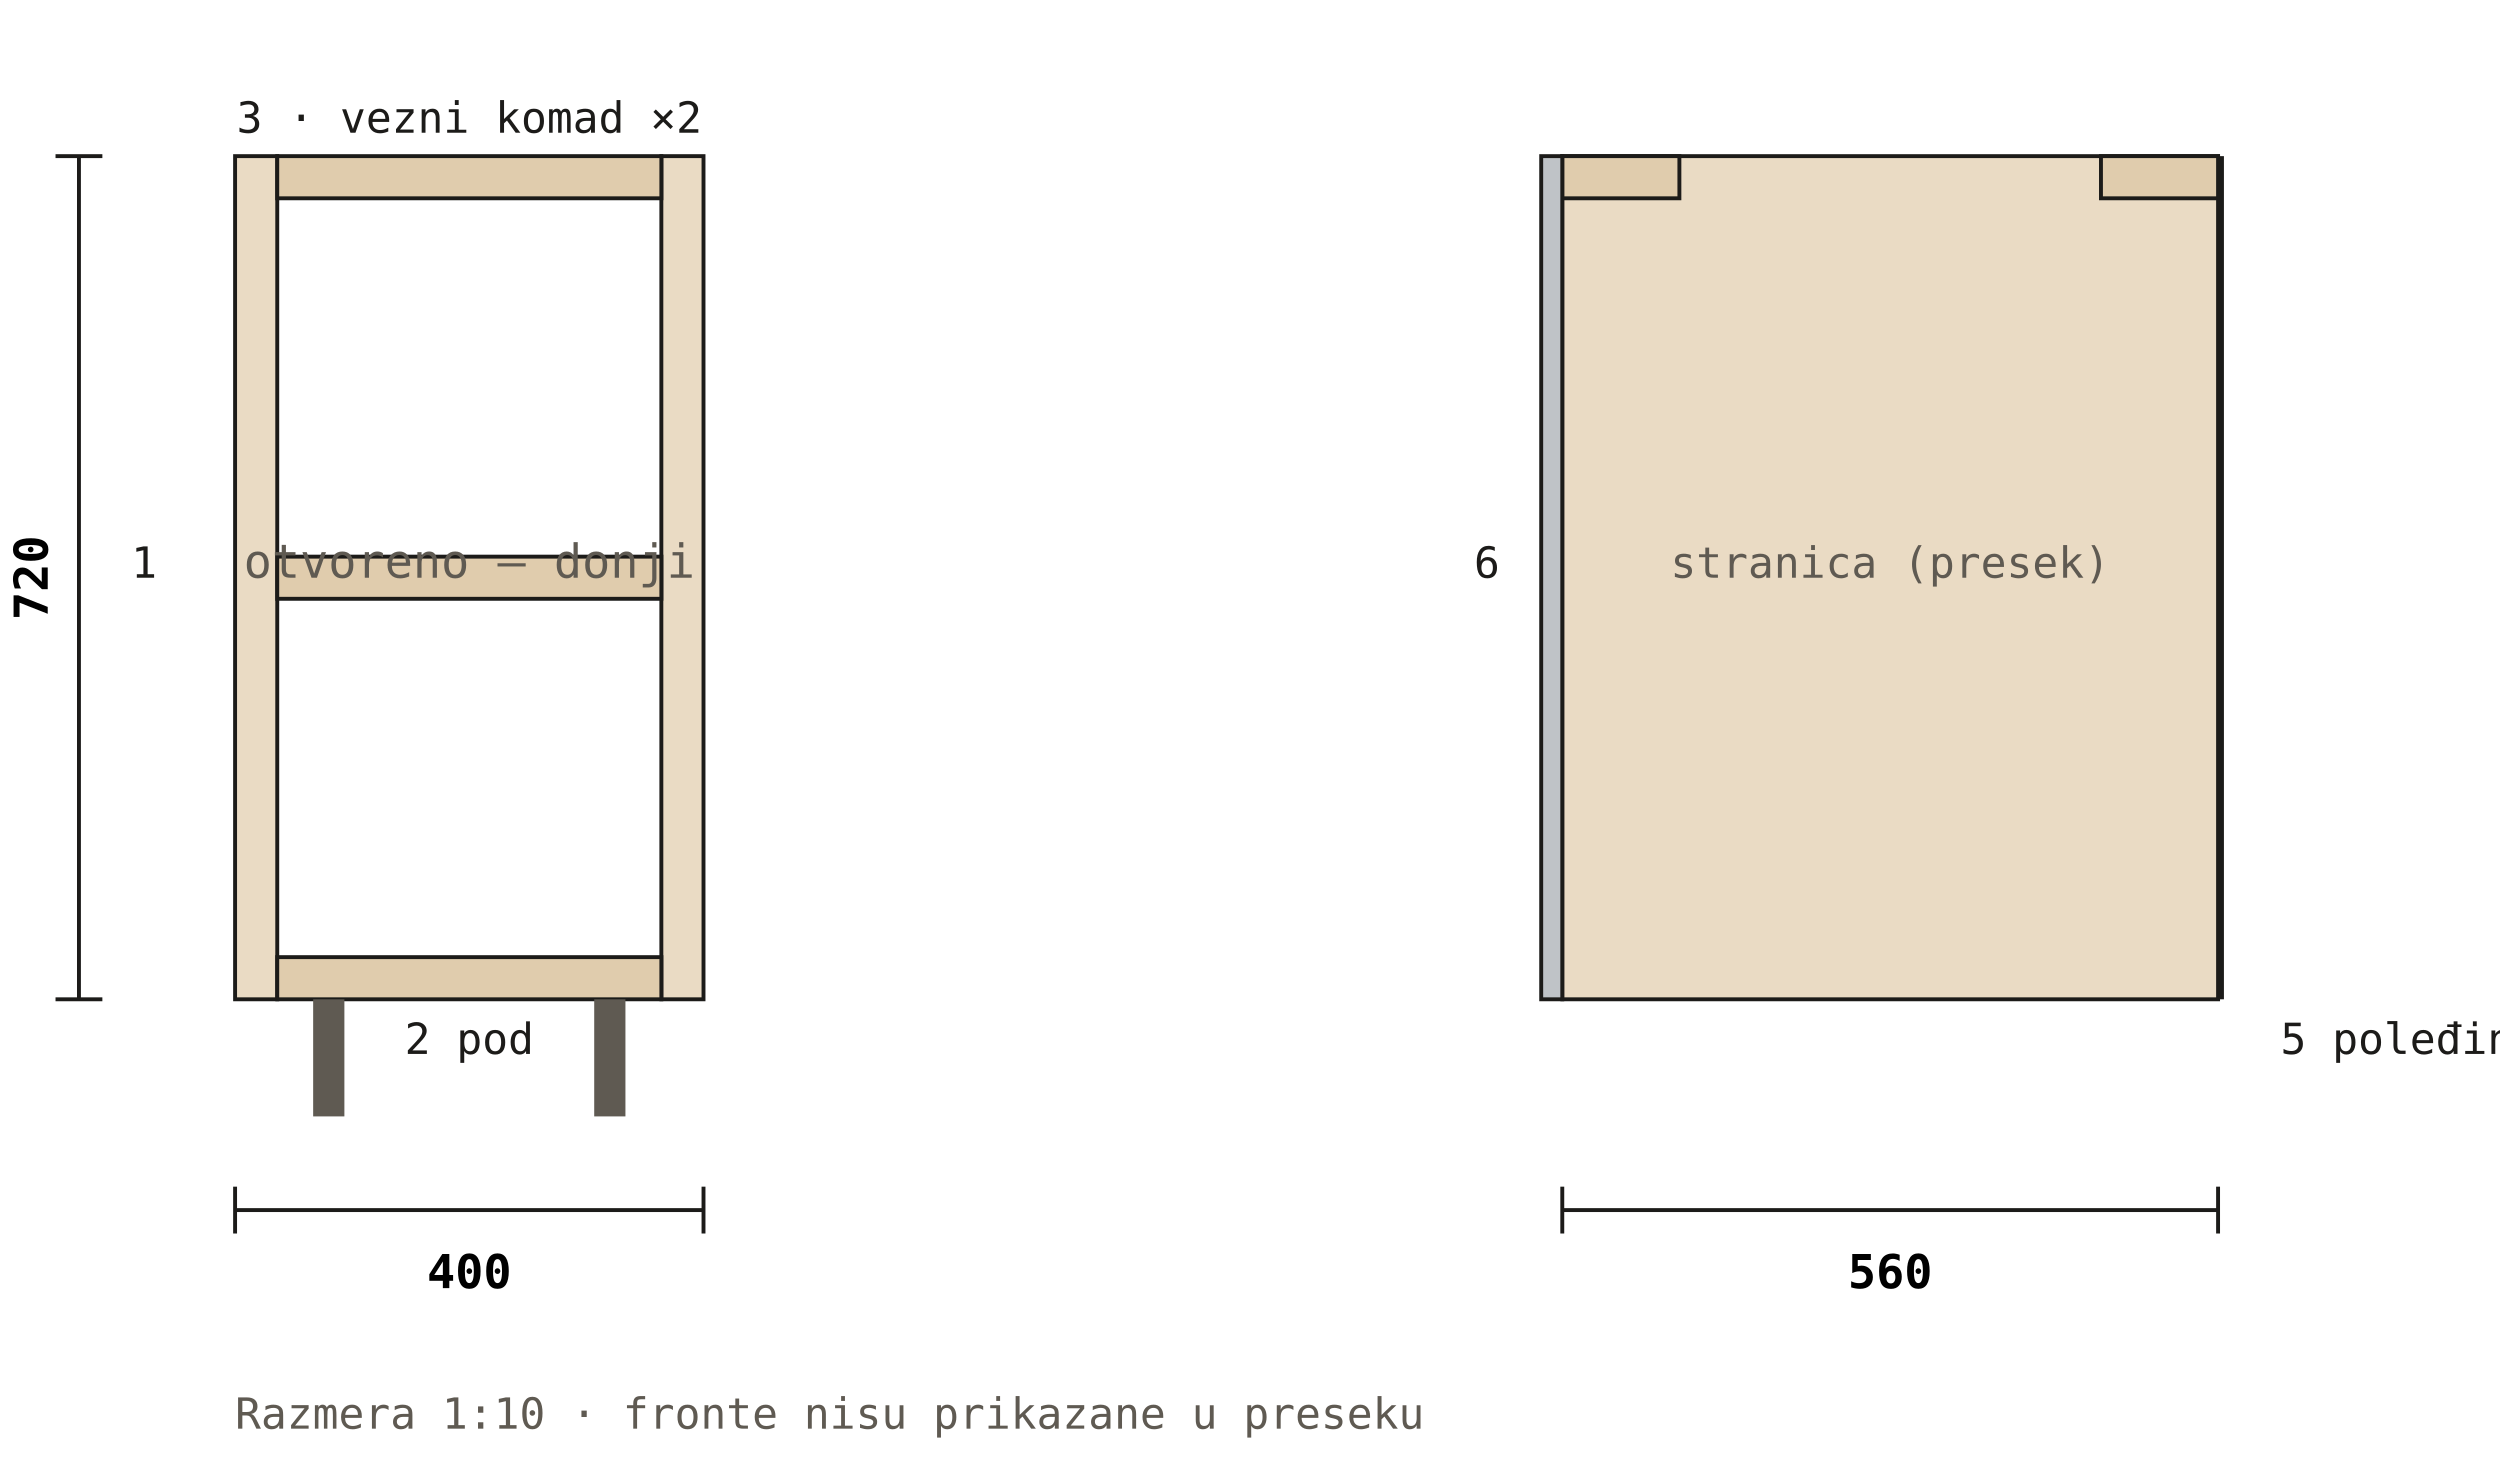
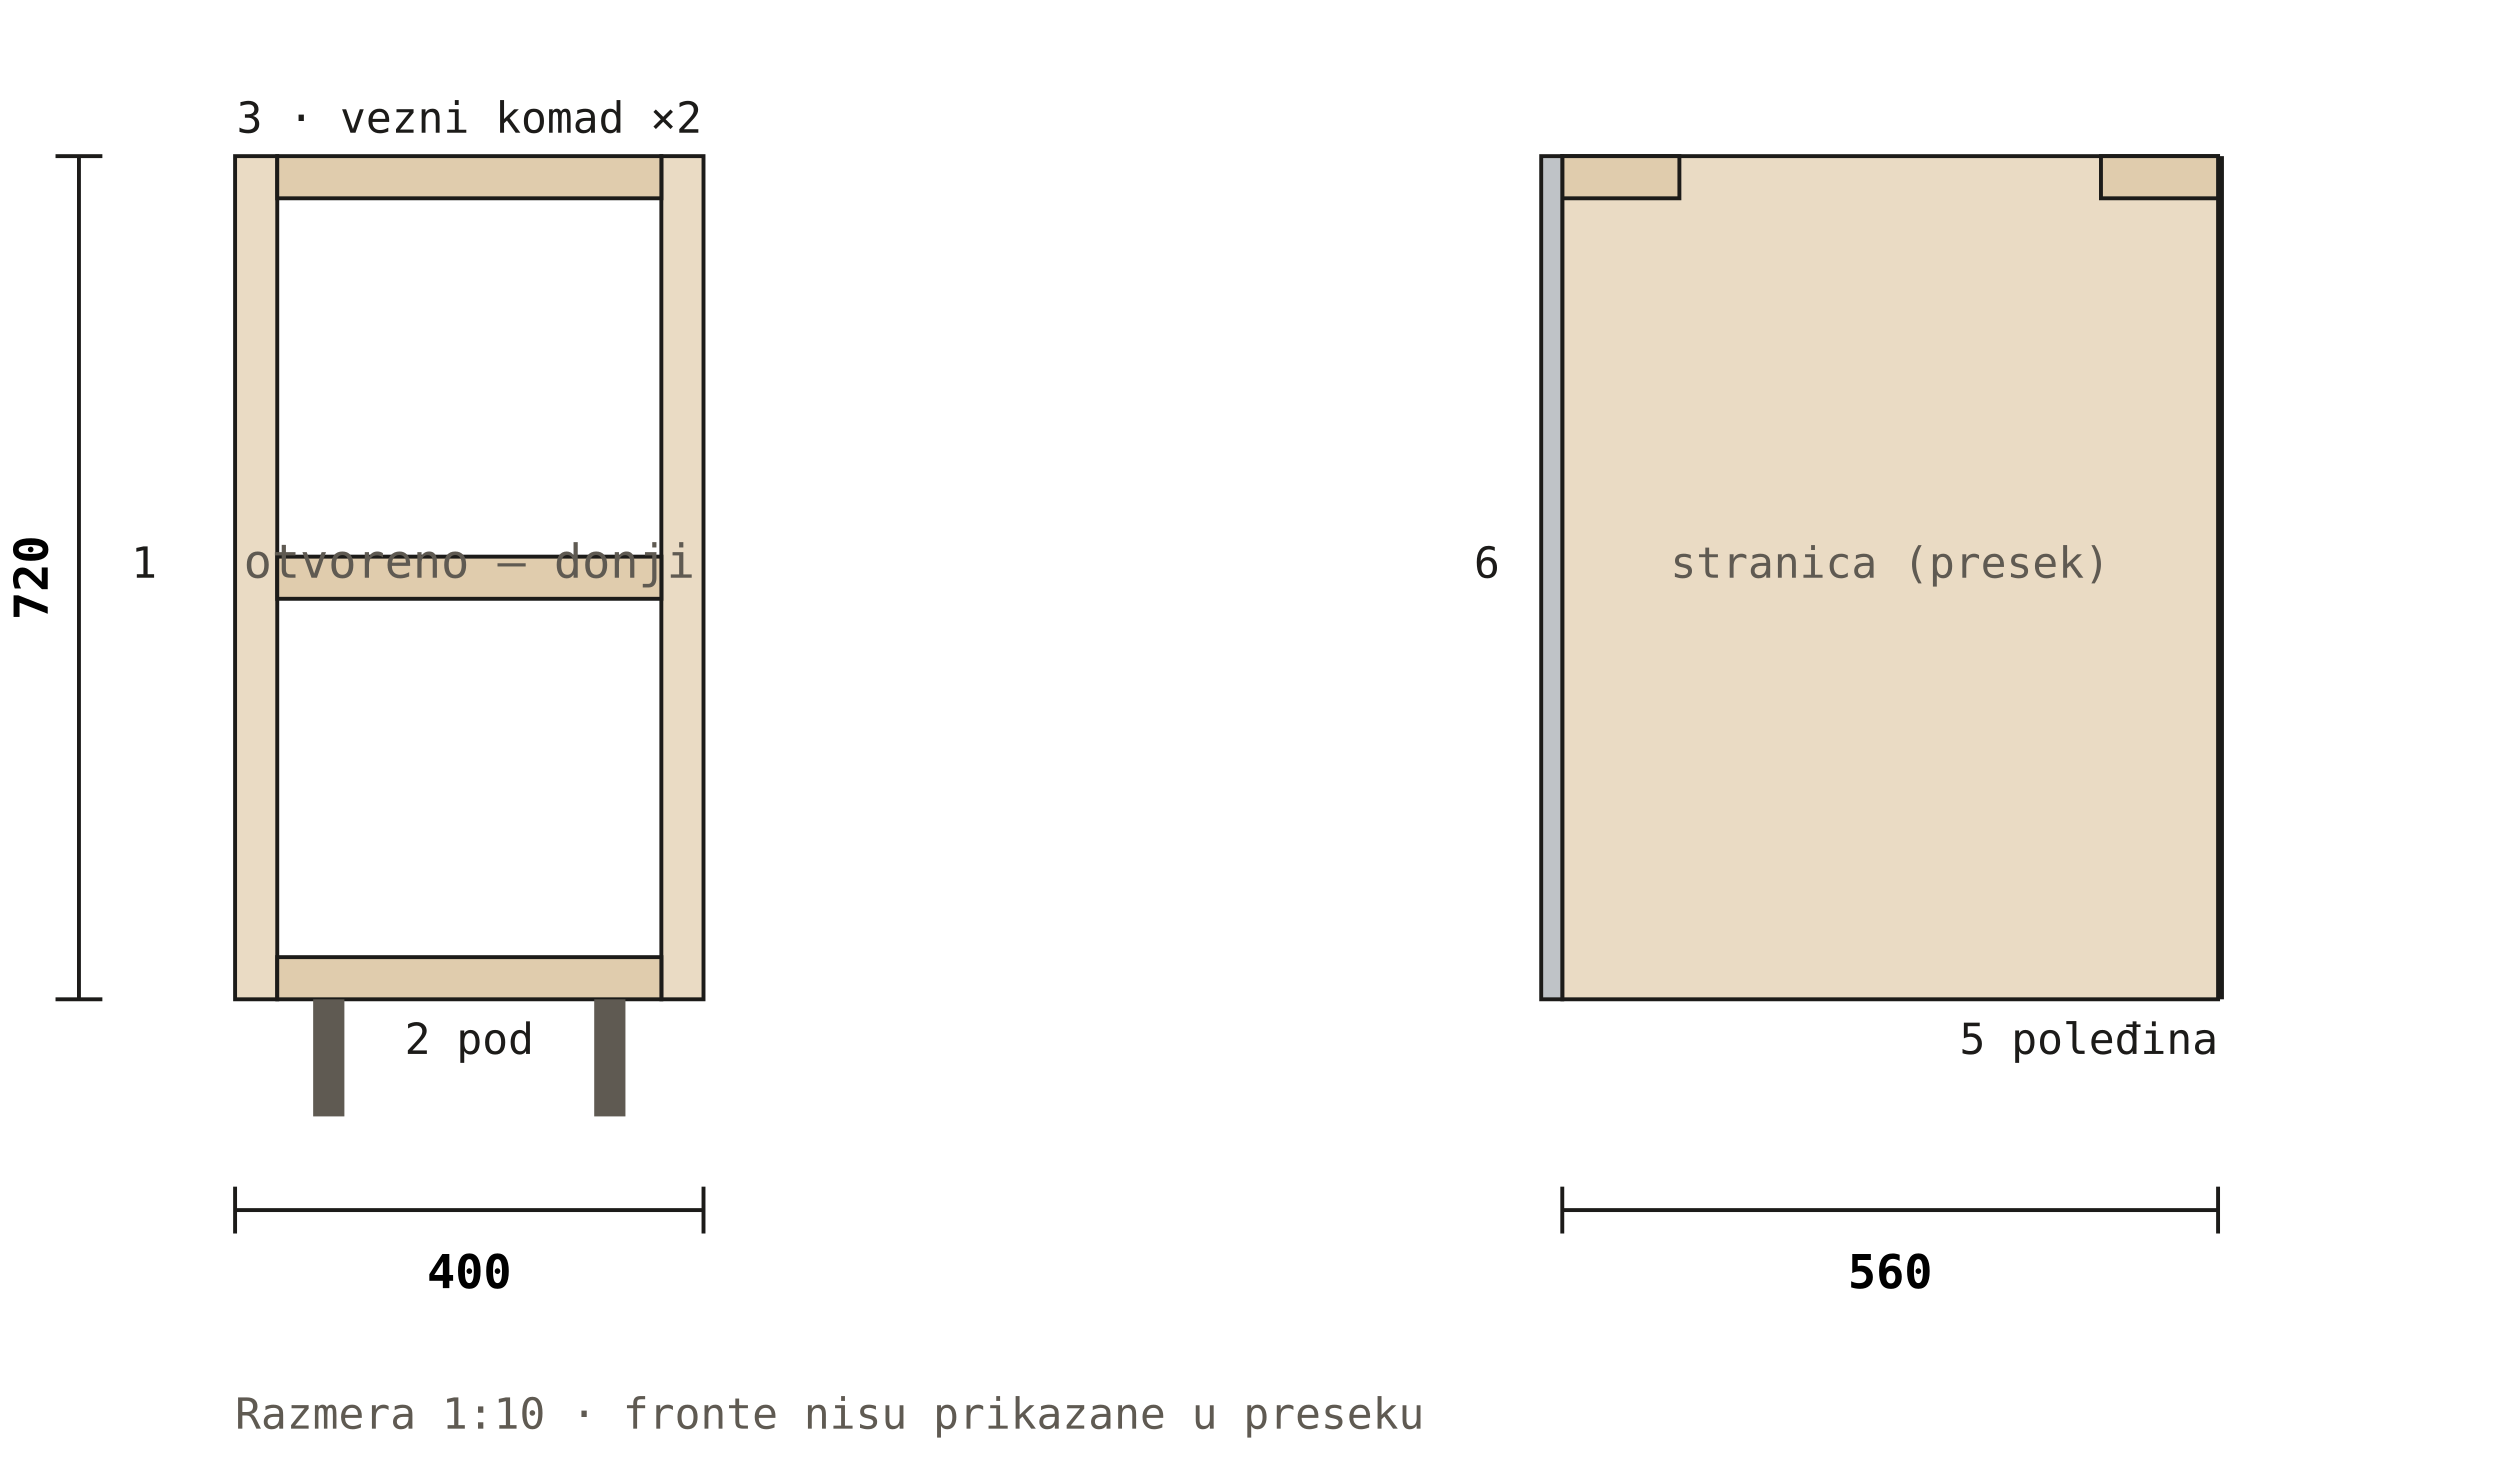
<svg xmlns="http://www.w3.org/2000/svg" viewBox="0 0 640 380" role="img" aria-label="D1: pogled spreda na korpus 400×720 sa označenim delovima i bočni presek dubine 560" width="300" height="178" style="font-family: &quot;IBM Plex Mono&quot;, ui-monospace, monospace; font-weight: 400; text-anchor: start; dominant-baseline: auto;">
  <g>
    <rect x="60" y="40" width="10.8" height="216" fill="#EADBC4" stroke="#1C1B19" />
    <rect x="169.2" y="40" width="10.8" height="216" fill="#EADBC4" stroke="#1C1B19" />
    <rect x="70.8" y="245.2" width="98.4" height="10.8" fill="#E0CCAD" stroke="#1C1B19" />
    <rect x="70.8" y="40" width="98.4" height="10.8" fill="#E0CCAD" stroke="#1C1B19" />
    <rect x="70.8" y="142.6" width="98.4" height="10.8" fill="#E0CCAD" stroke="#1C1B19" />
    <rect x="80" y="256" width="8" height="30" fill="#5F5A52" />
    <rect x="152" y="256" width="8" height="30" fill="#5F5A52" />
    <text x="120" y="148" text-anchor="middle" font-size="12" fill="#5F5A52" style="font-family: &quot;IBM Plex Mono&quot;, ui-monospace, monospace; font-weight: 400; text-anchor: middle; dominant-baseline: auto;">otvoreno — donji</text>
    <text x="40" y="148" text-anchor="end" font-size="11" fill="#1C1B19" style="font-family: &quot;IBM Plex Mono&quot;, ui-monospace, monospace; font-weight: 400; text-anchor: end; dominant-baseline: auto;">1</text>
    <text x="120" y="270" text-anchor="middle" font-size="11" fill="#1C1B19" style="font-family: &quot;IBM Plex Mono&quot;, ui-monospace, monospace; font-weight: 400; text-anchor: middle; dominant-baseline: auto;">2 pod</text>
    <text x="120" y="34" text-anchor="middle" font-size="11" fill="#1C1B19" style="font-family: &quot;IBM Plex Mono&quot;, ui-monospace, monospace; font-weight: 400; text-anchor: middle; dominant-baseline: auto;">3 · vezni komad ×2</text>
  </g>
  <line x1="60" y1="310" x2="180" y2="310" stroke="#1C1B19" />
  <line x1="60" y1="304" x2="60" y2="316" stroke="#1C1B19" />
  <line x1="180" y1="304" x2="180" y2="316" stroke="#1C1B19" />
  <text x="120" y="330" text-anchor="middle" font-size="12" font-weight="600" style="font-family: &quot;IBM Plex Mono&quot;, ui-monospace, monospace; font-weight: 600; text-anchor: middle; dominant-baseline: auto;">400</text>
  <line x1="20" y1="40" x2="20" y2="256" stroke="#1C1B19" />
  <line x1="14" y1="40" x2="26" y2="40" stroke="#1C1B19" />
  <line x1="14" y1="256" x2="26" y2="256" stroke="#1C1B19" />
  <text x="12" y="148" font-size="12" font-weight="600" transform="rotate(-90 12 148)" text-anchor="middle" style="font-family: &quot;IBM Plex Mono&quot;, ui-monospace, monospace; font-weight: 600; text-anchor: middle; dominant-baseline: auto;">720</text>
  <g>
    <rect x="400" y="40" width="168" height="216" fill="#EADBC4" stroke="#1C1B19" />
    <rect x="568" y="40" width="1.5" height="216" fill="#1C1B19" />
    <rect x="400" y="40" width="30" height="10.8" fill="#E0CCAD" stroke="#1C1B19" />
    <rect x="538" y="40" width="30" height="10.8" fill="#E0CCAD" stroke="#1C1B19" />
    <rect x="394.6" y="40" width="5.4" height="216" fill="#BFC3C7" stroke="#1C1B19" />
    <text x="484" y="148" text-anchor="middle" font-size="11" fill="#5F5A52" style="font-family: &quot;IBM Plex Mono&quot;, ui-monospace, monospace; font-weight: 400; text-anchor: middle; dominant-baseline: auto;">stranica (presek)</text>
    <text x="384" y="148" text-anchor="end" font-size="11" fill="#1C1B19" style="font-family: &quot;IBM Plex Mono&quot;, ui-monospace, monospace; font-weight: 400; text-anchor: end; dominant-baseline: auto;">6</text>
-     <text x="584" y="270" font-size="11" fill="#1C1B19" style="font-family: &quot;IBM Plex Mono&quot;, ui-monospace, monospace; font-weight: 400; text-anchor: start; dominant-baseline: auto;">5 poleđina</text>
+     <text x="568" y="270" text-anchor="end" font-size="11" fill="#1C1B19" style="font-family: &quot;IBM Plex Mono&quot;, ui-monospace, monospace; font-weight: 400; text-anchor: end; dominant-baseline: auto;">5 poleđina</text>
    <line x1="400" y1="310" x2="568" y2="310" stroke="#1C1B19" />
    <line x1="400" y1="304" x2="400" y2="316" stroke="#1C1B19" />
    <line x1="568" y1="304" x2="568" y2="316" stroke="#1C1B19" />
    <text x="484" y="330" text-anchor="middle" font-size="12" font-weight="600" style="font-family: &quot;IBM Plex Mono&quot;, ui-monospace, monospace; font-weight: 600; text-anchor: middle; dominant-baseline: auto;">560</text>
  </g>
  <text x="60" y="366" font-size="11" fill="#5F5A52" style="font-family: &quot;IBM Plex Mono&quot;, ui-monospace, monospace; font-weight: 400; text-anchor: start; dominant-baseline: auto;">Razmera 1:10 · fronte nisu prikazane u preseku</text>
</svg>
